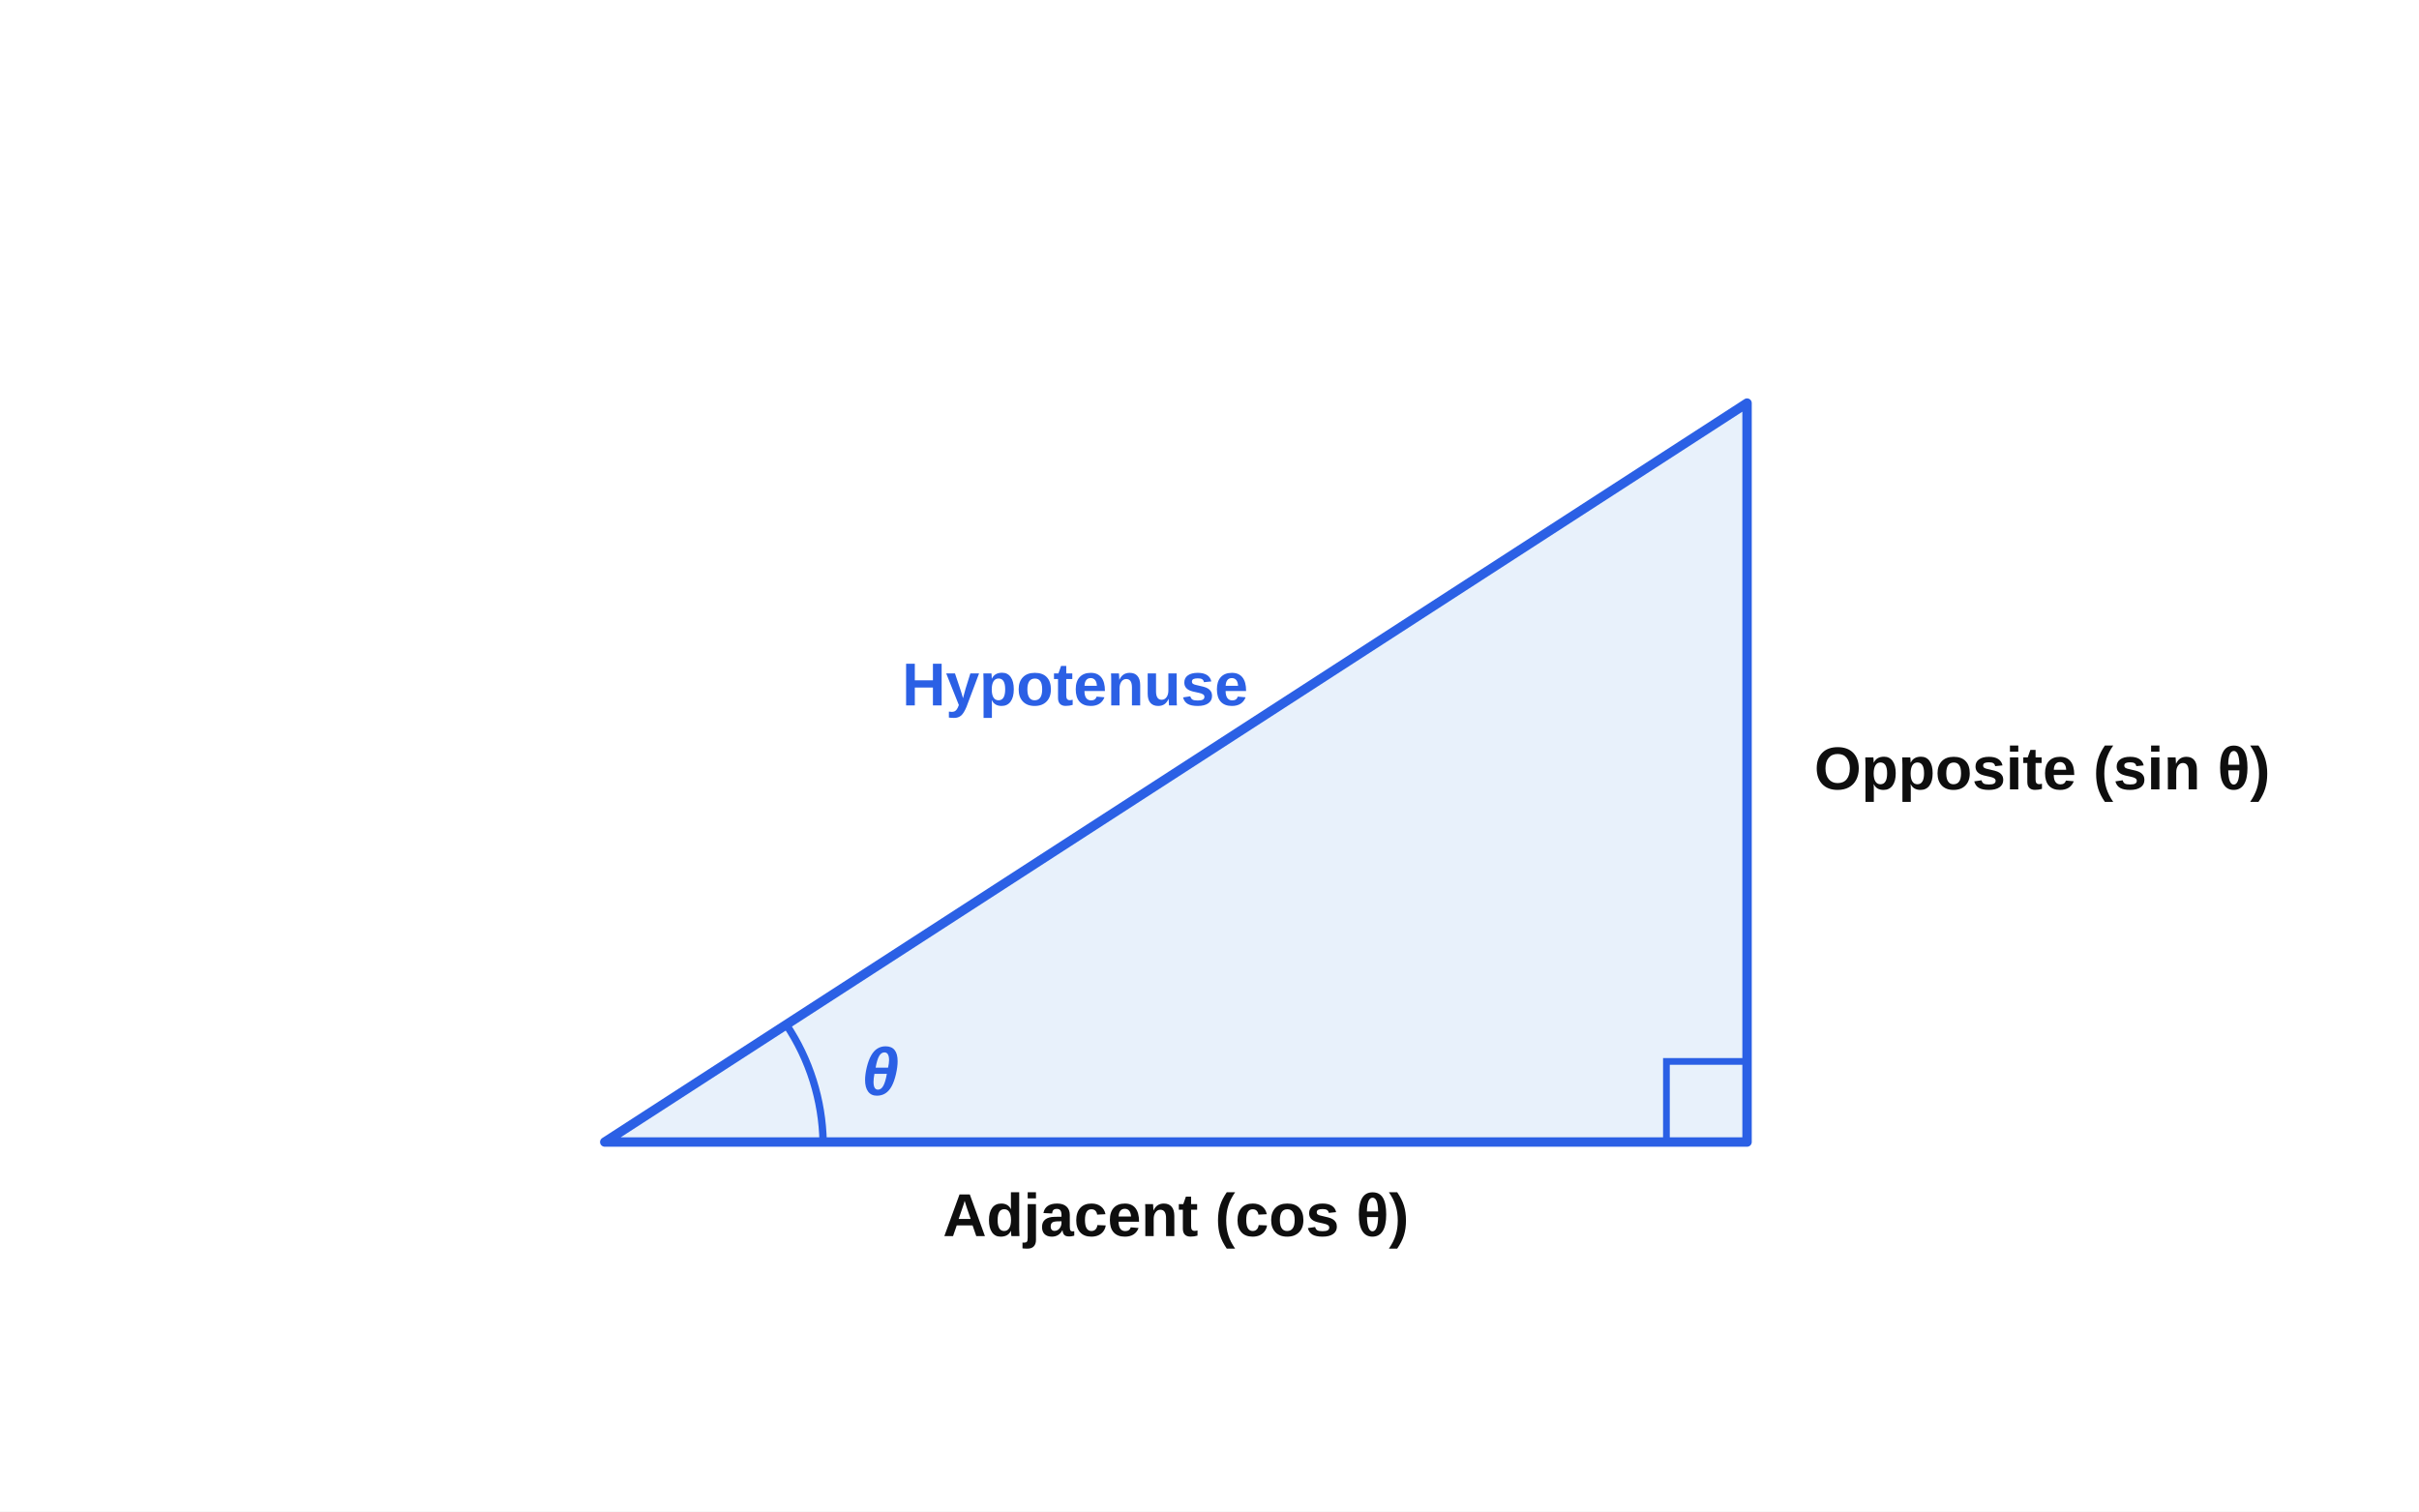
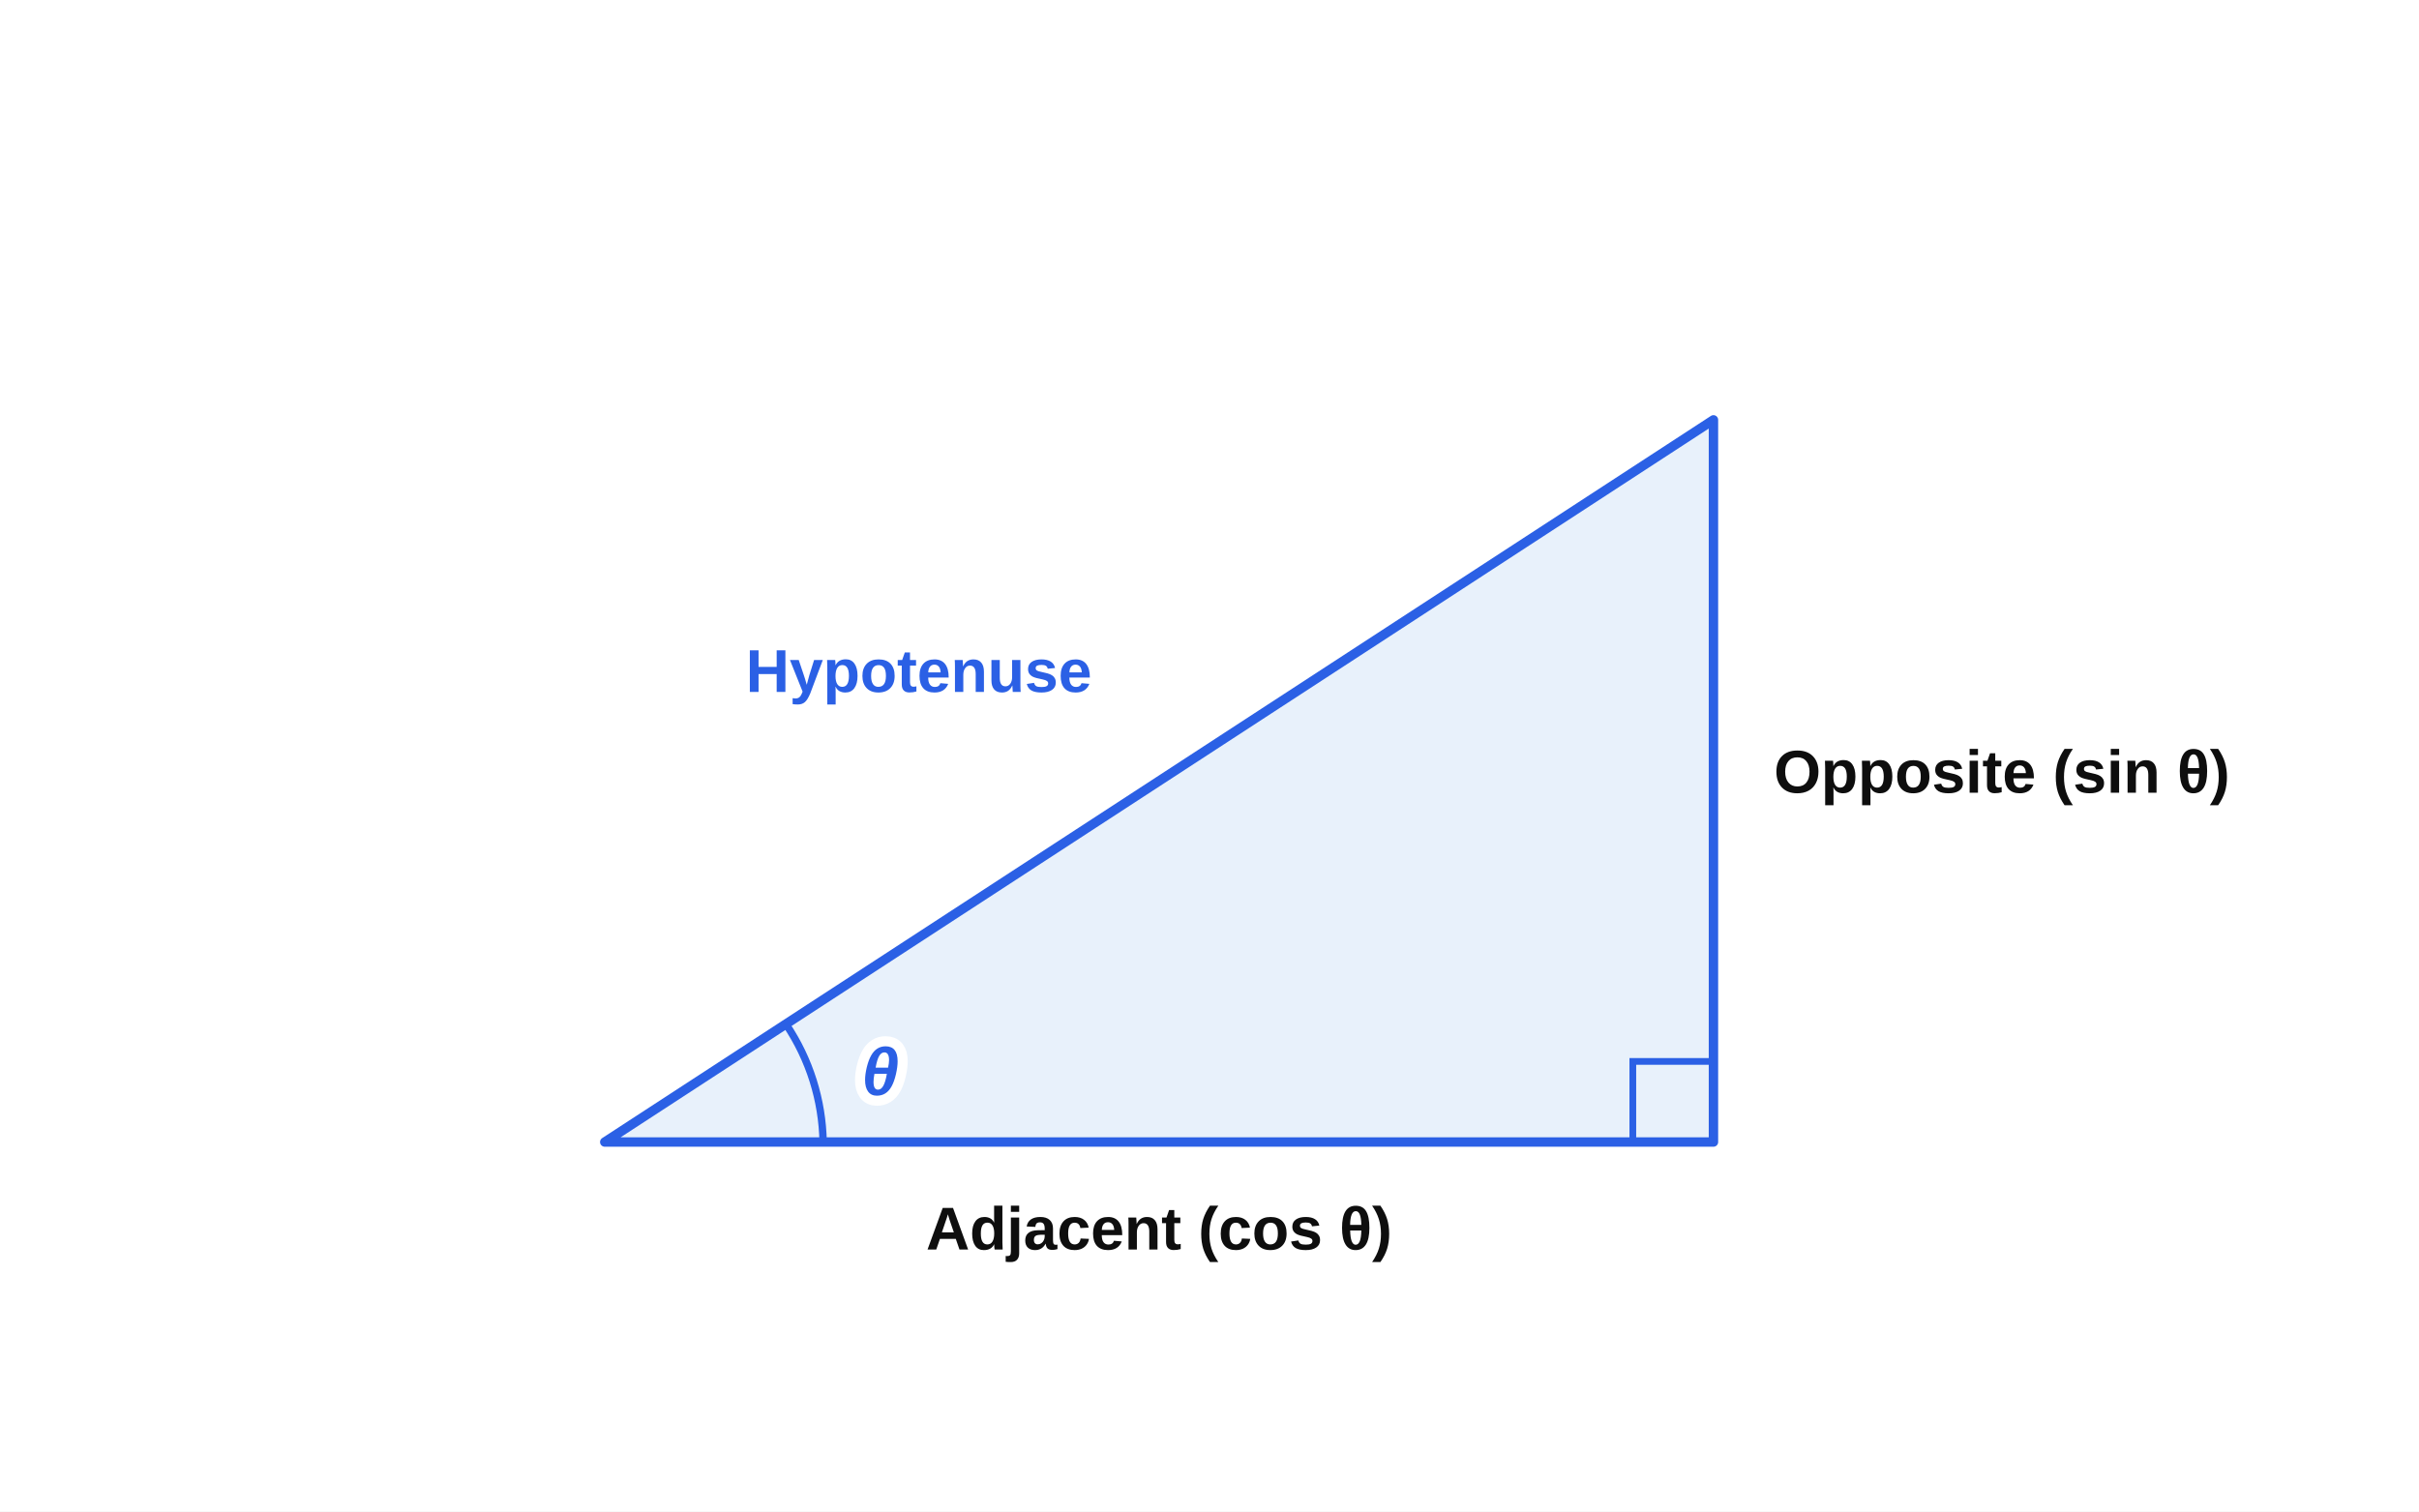
<svg xmlns="http://www.w3.org/2000/svg" viewBox="0 0 720 450">
  <rect width="720" height="450" fill="#FFFFFF" />
  <defs>
    <marker id="ax" viewBox="0 0 10 10" refX="8" refY="5" markerWidth="7" markerHeight="7" orient="auto">
      <path d="M1 1.5L9 5L1 8.5z" fill="#8FA3BF" />
    </marker>
    <marker id="arr" viewBox="0 0 10 10" refX="8" refY="5" markerWidth="6.5" markerHeight="6.5" orient="auto">
      <path d="M1 1.5L9 5L1 8.5z" fill="#2B60E5" />
    </marker>
  </defs>
-   <polygon points="180,340 520,340 520,120" fill="#E8F1FB" stroke="#2B60E5" stroke-width="2.8" stroke-linejoin="round" />
-   <polyline points="496,340 496,316 520,316" fill="none" stroke="#2B60E5" stroke-width="2" />
+   <polygon points="180,340 510,340 510,125" fill="#E8F1FB" stroke="#2B60E5" stroke-width="2.8" stroke-linejoin="round" />
+   <polyline points="486,340 486,316 510,316" fill="none" stroke="#2B60E5" stroke-width="2" />
  <path d="M 245 340 A 65 65 0 0 0 234 305" fill="none" stroke="#2B60E5" stroke-width="2.2" />
-   <text x="262" y="326" text-anchor="middle" font-family="Arial,sans-serif" font-size="20" font-weight="600" font-style="italic" fill="#2B60E5">θ</text>
-   <text x="350" y="368" text-anchor="middle" font-family="Arial,sans-serif" font-size="18" font-weight="600" fill="#0E0E0E">Adjacent (cos θ)</text>
-   <text x="540" y="235" text-anchor="start" font-family="Arial,sans-serif" font-size="18" font-weight="600" fill="#0E0E0E">Opposite (sin θ)</text>
-   <text x="320" y="210" text-anchor="middle" font-family="Arial,sans-serif" font-size="18" font-weight="600" fill="#2B60E5">Hypotenuse</text>
+   <text x="262" y="326" text-anchor="middle" font-family="Arial,sans-serif" font-size="20" font-weight="600" font-style="italic" fill="#2B60E5" paint-order="stroke" stroke="#FFFFFF" stroke-width="6" stroke-linejoin="round">θ</text>
+   <text x="345" y="372" text-anchor="middle" font-family="Arial,sans-serif" font-size="18" font-weight="600" fill="#0E0E0E" paint-order="stroke" stroke="#FFFFFF" stroke-width="6" stroke-linejoin="round">Adjacent (cos θ)</text>
+   <text x="528" y="236" text-anchor="start" font-family="Arial,sans-serif" font-size="18" font-weight="600" fill="#0E0E0E" paint-order="stroke" stroke="#FFFFFF" stroke-width="6" stroke-linejoin="round">Opposite (sin θ)</text>
+   <text x="325" y="206" text-anchor="end" font-family="Arial,sans-serif" font-size="18" font-weight="600" fill="#2B60E5" paint-order="stroke" stroke="#FFFFFF" stroke-width="6" stroke-linejoin="round">Hypotenuse</text>
</svg>
